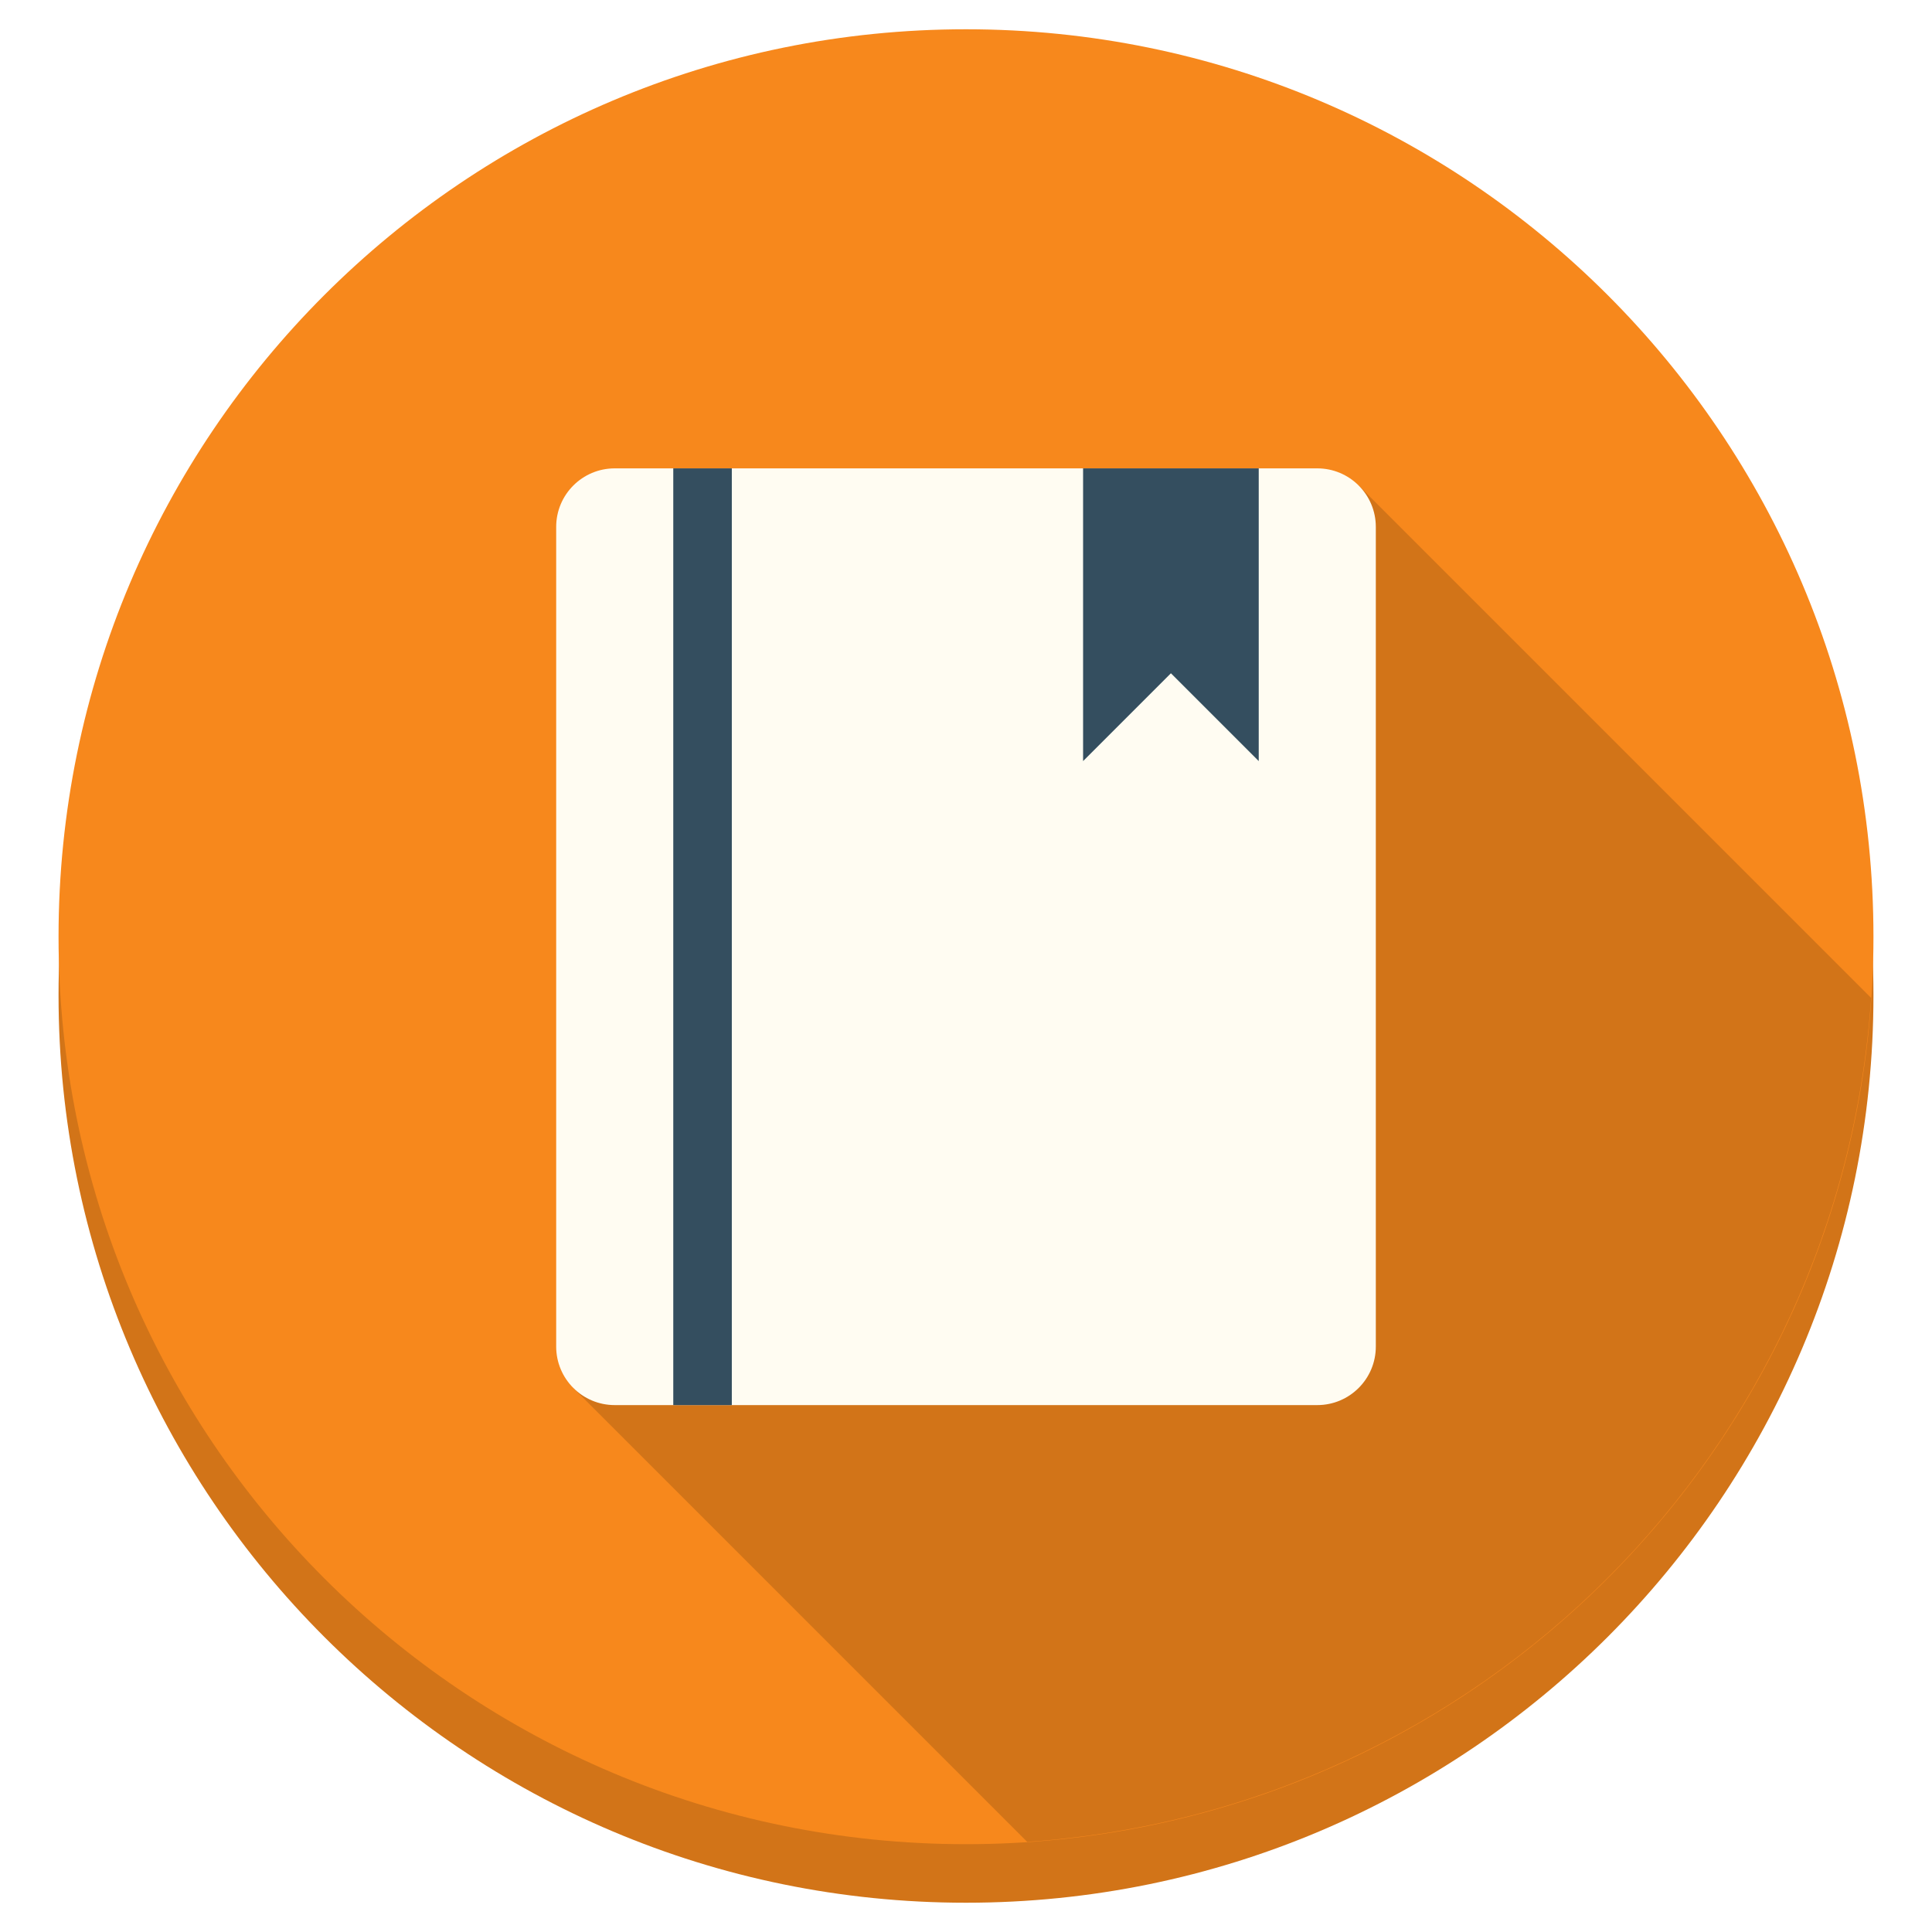
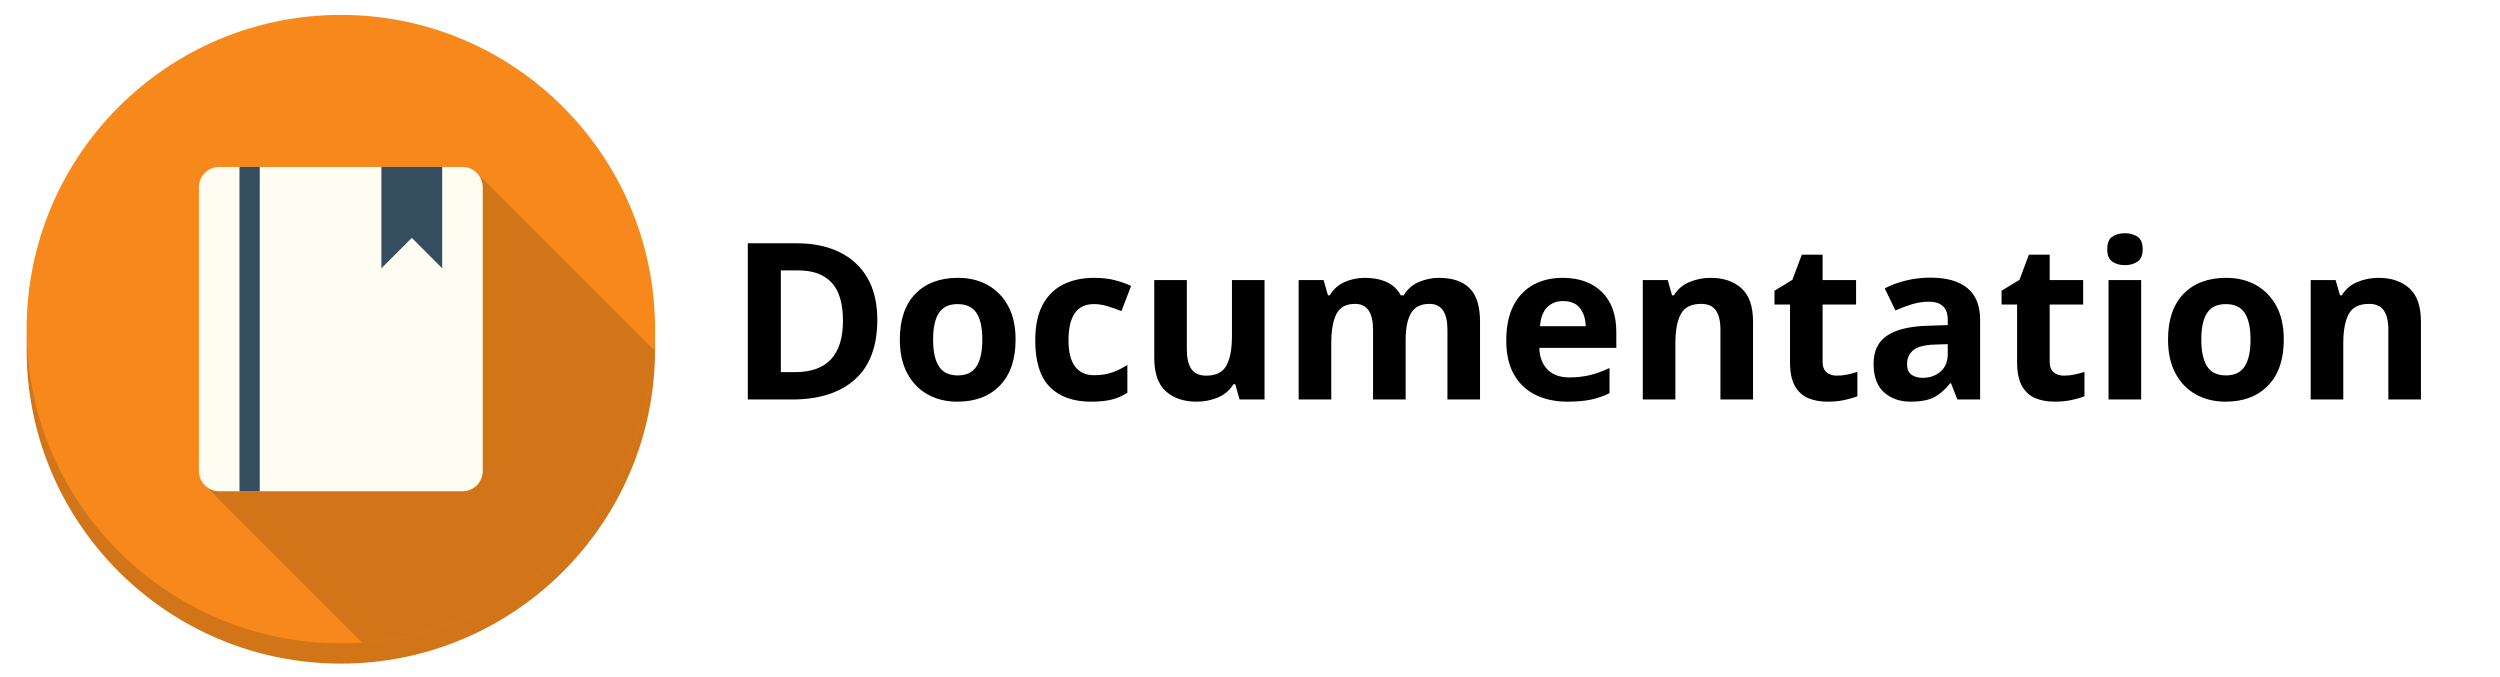
- <svg xmlns="http://www.w3.org/2000/svg" id="Icons" viewBox="0 0 66 66">
-   <defs>
-     <style>.cls-1{fill:#d27418;}.cls-2{fill:#f7881c;}.cls-3{opacity:0.15;}.cls-4{fill:#fffcf2;}.cls-5{fill:#344e5f;}</style>
-   </defs>
-   <g id="Book">
-     <g id="Circle_Shadow" data-name="Circle Shadow">
-       <circle class="cls-1" cx="33" cy="34" r="31" />
-     </g>
-     <g id="Circle">
-       <circle class="cls-2" cx="33" cy="32" r="31" />
-     </g>
-     <path id="Long_Shadow" data-name="Long Shadow" class="cls-3" d="M19.57,47.4,35.09,62.92A31,31,0,0,0,63.92,34.09l-17.5-17.5Z" />
-     <g id="Book-2" data-name="Book">
-       <rect class="cls-4" x="19" y="16" width="28" height="32" rx="2" ry="2" />
-     </g>
-     <g id="Details">
-       <path class="cls-5" d="M23,48h2V16H23ZM37,16V26l3-3,3,3V16Z" />
+ <svg xmlns="http://www.w3.org/2000/svg" width="1577" height="427" xml:space="preserve" overflow="hidden">
+   <g transform="translate(-838 -957)">
+     <g>
+       <g>
+         <g>
+           <g>
+             <path d="M409.212 217.394C409.212 326.863 320.469 415.606 211 415.606 101.53 415.606 12.788 326.863 12.788 217.394 12.788 107.924 101.53 19.182 211 19.182 320.469 19.182 409.212 107.924 409.212 217.394Z" fill="#D27418" fill-rule="nonzero" fill-opacity="1" transform="matrix(1 0 0 1 842 960)" />
+             <path d="M409.212 204.606C409.212 314.075 320.469 402.818 211 402.818 101.53 402.818 12.788 314.075 12.788 204.606 12.788 95.136 101.53 6.394 211 6.394 320.469 6.394 409.212 95.136 409.212 204.606Z" fill="#F7881C" fill-rule="nonzero" fill-opacity="1" transform="matrix(1 0 0 1 842 960)" />
+             <path d="M125.129 303.073 224.363 402.306C323.257 395.595 401.989 316.863 408.7 217.969L296.806 106.075Z" fill="#000000" fill-rule="nonzero" fill-opacity="0.15" transform="matrix(1 0 0 1 842 960)" />
+             <path d="M287.727 102.303C294.79 102.303 300.515 108.028 300.515 115.091L300.515 294.121C300.515 301.184 294.79 306.909 287.727 306.909L134.273 306.909C127.21 306.909 121.485 301.184 121.485 294.121L121.485 115.091C121.485 108.028 127.21 102.303 134.273 102.303Z" fill="#FFFCF2" fill-rule="nonzero" fill-opacity="1" transform="matrix(1 0 0 1 842 960)" />
+             <path d="M147.061 306.909 159.848 306.909 159.848 102.303 147.061 102.303ZM236.576 102.303 236.576 166.242 255.757 147.061 274.939 166.242 274.939 102.303Z" fill="#344E5F" fill-rule="nonzero" fill-opacity="1" transform="matrix(1 0 0 1 842 960)" />
+           </g>
+         </g>
+       </g>
+       <text fill="#000000" fill-opacity="1" font-family="Avenir Next,Avenir Next_MSFontService,sans-serif" font-style="normal" font-variant="normal" font-weight="700" font-stretch="normal" font-size="138" text-anchor="start" direction="ltr" writing-mode="lr-tb" unicode-bidi="normal" text-decoration="none" transform="matrix(1 0 0 1 1297.29 1209)">Documentation</text>
    </g>
  </g>
</svg>
